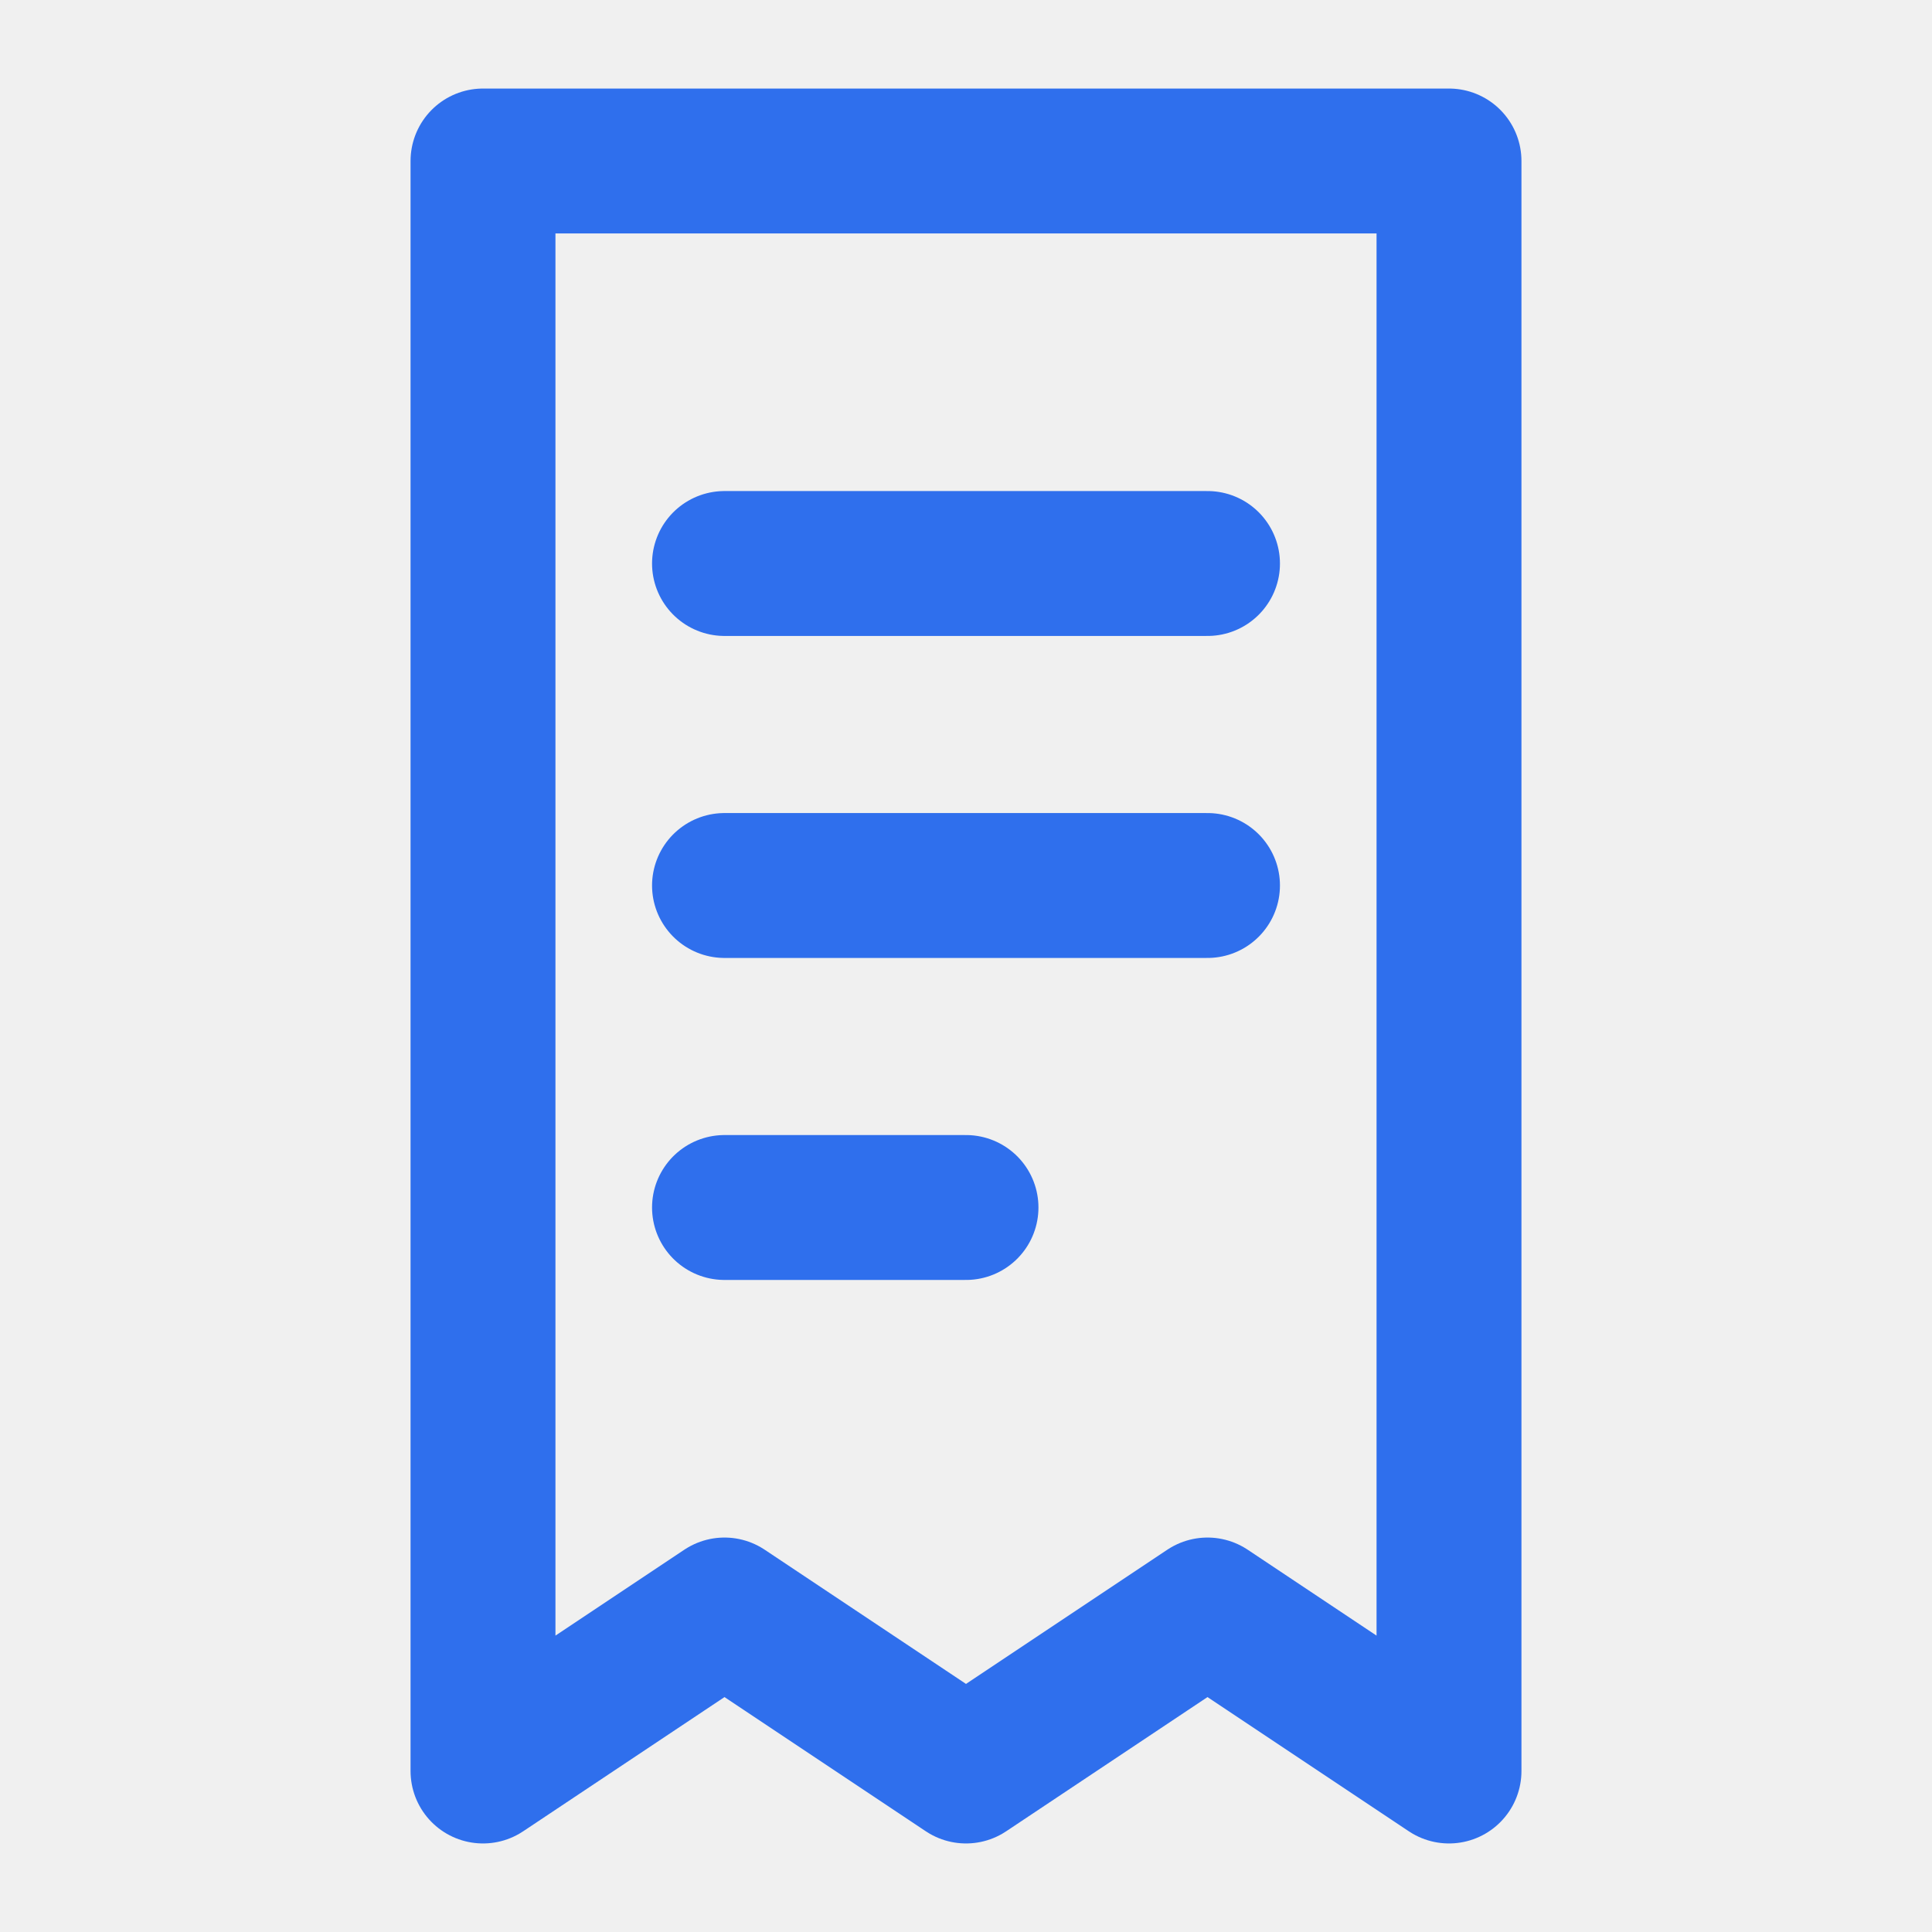
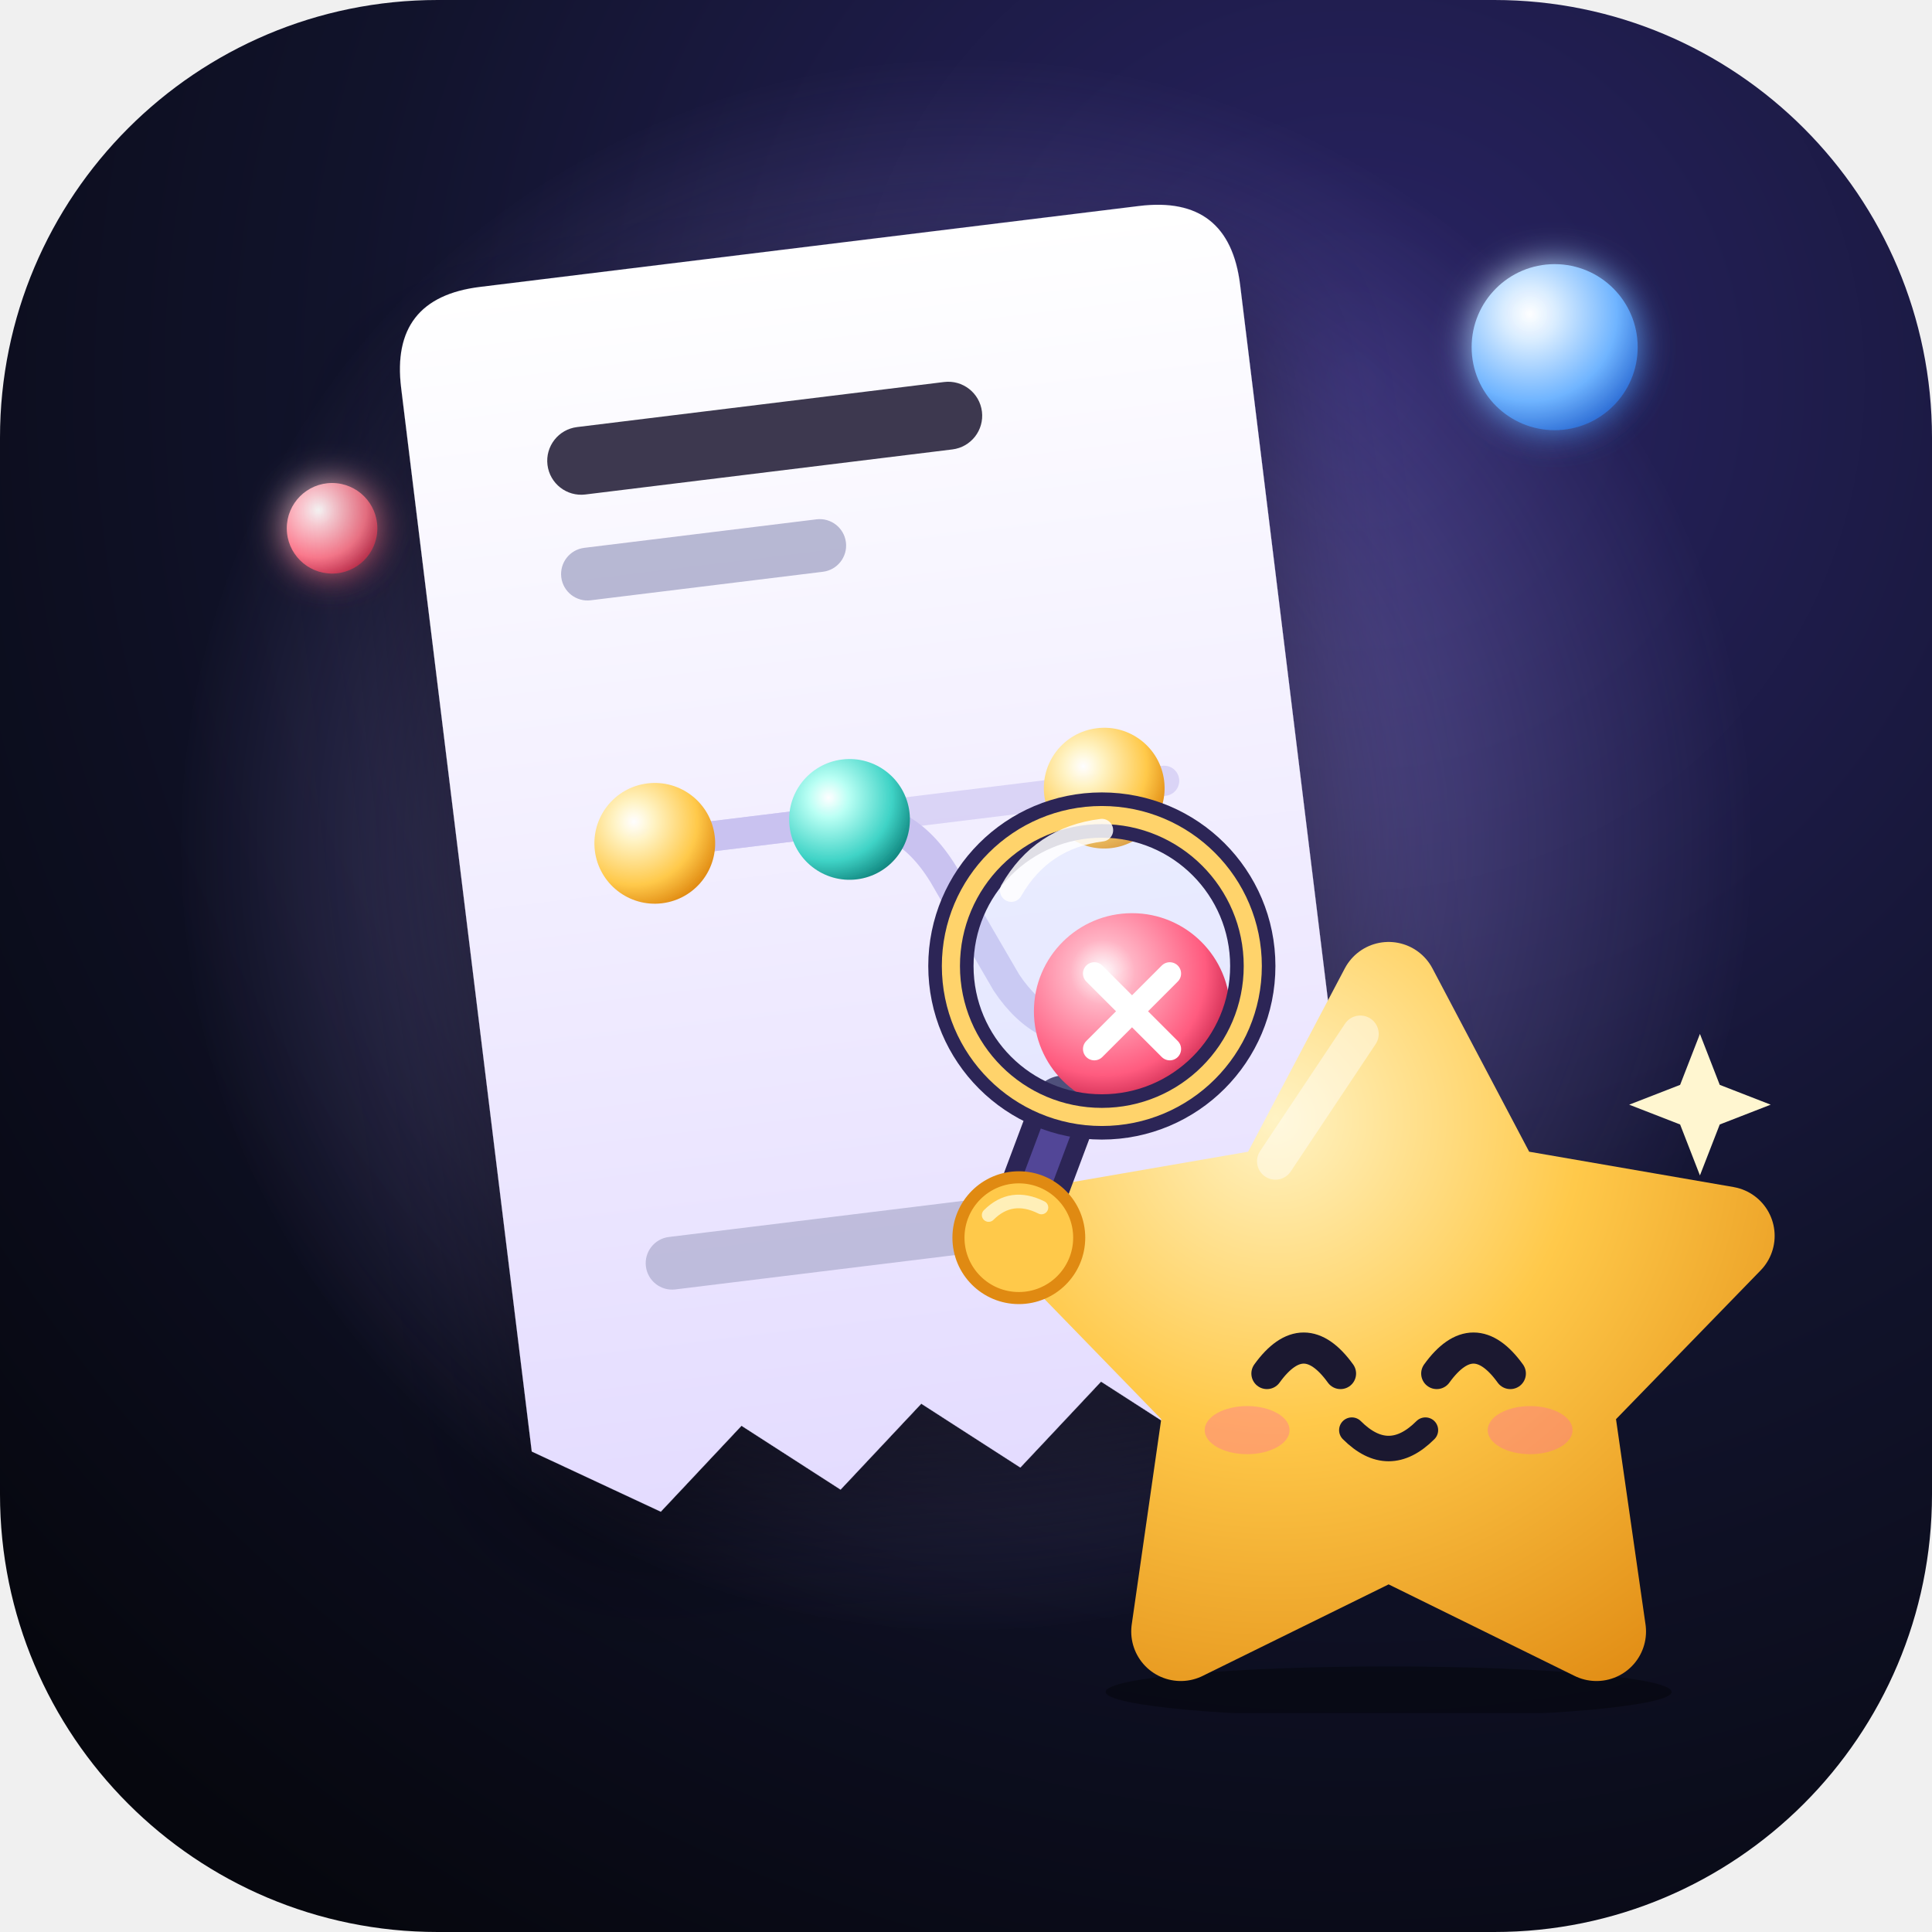
- <svg xmlns="http://www.w3.org/2000/svg" viewBox="0 0 24 24" fill="none" stroke="#2f6fed" stroke-width="1.8" stroke-linecap="round" stroke-linejoin="round">
-   <path d="M6 2h12v20l-3-2-3 2-3-2-3 2z" />
-   <path d="M9 7h6M9 11h6M9 15h3" />
+ <svg xmlns="http://www.w3.org/2000/svg" width="256" height="256" viewBox="0 0 256 256">
+   <defs>
+     <mask id="crescent" maskUnits="userSpaceOnUse" x="0" y="0" width="64" height="56">
+       <rect width="64" height="56" fill="#fff" />
+       <circle cx="47" cy="19" r="15" fill="#000" />
+     </mask>
+     <radialGradient id="orb-fail" cx="35%" cy="30%" r="75%">
+       <stop offset="0%" stop-color="#fff" stop-opacity=".95" />
+       <stop offset="22%" stop-color="#ffb3c4" />
+       <stop offset="70%" stop-color="#ff5b7f" />
+       <stop offset="100%" stop-color="#b3123a" />
+     </radialGradient>
+     <radialGradient id="orb-glass" cx="35%" cy="30%" r="75%">
+       <stop offset="0%" stop-color="#ffffff" stop-opacity=".35" />
+       <stop offset="60%" stop-color="#1a1d33" stop-opacity=".9" />
+       <stop offset="100%" stop-color="#0b0d1a" />
+     </radialGradient>
+     <linearGradient id="rim" x1="0" x2="1">
+       <stop offset="0%" stop-color="#6fb4ff" />
+       <stop offset="35%" stop-color="#a58bff" />
+       <stop offset="65%" stop-color="#ffc94a" />
+       <stop offset="100%" stop-color="#ff7b8f" />
+     </linearGradient>
+     <radialGradient id="body-0" gradientUnits="userSpaceOnUse" cx="24" cy="14" r="48">
+       <stop offset="0%" stop-color="#fff3c4" />
+       <stop offset="45%" stop-color="#ffc94a" />
+       <stop offset="100%" stop-color="#e08a12" />
+     </radialGradient>
+     <radialGradient id="orb-0" cx="35%" cy="30%" r="75%">
+       <stop offset="0%" stop-color="#ffffff" stop-opacity=".95" />
+       <stop offset="22%" stop-color="#fff3c4" />
+       <stop offset="70%" stop-color="#ffc94a" />
+       <stop offset="100%" stop-color="#e08a12" />
+     </radialGradient>
+     <linearGradient id="tail-0" x1="1" x2="0" y1="0" y2="0">
+       <stop offset="0%" stop-color="#ffc94a" stop-opacity=".9" />
+       <stop offset="100%" stop-color="#fff3c4" stop-opacity="0" />
+     </linearGradient>
+     <radialGradient id="body-1" gradientUnits="userSpaceOnUse" cx="24" cy="14" r="48">
+       <stop offset="0%" stop-color="#b9fff4" />
+       <stop offset="45%" stop-color="#3fd3c6" />
+       <stop offset="100%" stop-color="#11867f" />
+     </radialGradient>
+     <radialGradient id="orb-1" cx="35%" cy="30%" r="75%">
+       <stop offset="0%" stop-color="#ffffff" stop-opacity=".95" />
+       <stop offset="22%" stop-color="#b9fff4" />
+       <stop offset="70%" stop-color="#3fd3c6" />
+       <stop offset="100%" stop-color="#11867f" />
+     </radialGradient>
+     <linearGradient id="tail-1" x1="1" x2="0" y1="0" y2="0">
+       <stop offset="0%" stop-color="#3fd3c6" stop-opacity=".9" />
+       <stop offset="100%" stop-color="#b9fff4" stop-opacity="0" />
+     </linearGradient>
+     <radialGradient id="body-2" gradientUnits="userSpaceOnUse" cx="24" cy="14" r="48">
+       <stop offset="0%" stop-color="#ffd0d8" />
+       <stop offset="45%" stop-color="#ff7b8f" />
+       <stop offset="100%" stop-color="#cc3554" />
+     </radialGradient>
+     <radialGradient id="orb-2" cx="35%" cy="30%" r="75%">
+       <stop offset="0%" stop-color="#ffffff" stop-opacity=".95" />
+       <stop offset="22%" stop-color="#ffd0d8" />
+       <stop offset="70%" stop-color="#ff7b8f" />
+       <stop offset="100%" stop-color="#cc3554" />
+     </radialGradient>
+     <linearGradient id="tail-2" x1="1" x2="0" y1="0" y2="0">
+       <stop offset="0%" stop-color="#ff7b8f" stop-opacity=".9" />
+       <stop offset="100%" stop-color="#ffd0d8" stop-opacity="0" />
+     </linearGradient>
+     <radialGradient id="body-3" gradientUnits="userSpaceOnUse" cx="24" cy="14" r="48">
+       <stop offset="0%" stop-color="#e3d9ff" />
+       <stop offset="45%" stop-color="#a58bff" />
+       <stop offset="100%" stop-color="#6646d8" />
+     </radialGradient>
+     <radialGradient id="orb-3" cx="35%" cy="30%" r="75%">
+       <stop offset="0%" stop-color="#ffffff" stop-opacity=".95" />
+       <stop offset="22%" stop-color="#e3d9ff" />
+       <stop offset="70%" stop-color="#a58bff" />
+       <stop offset="100%" stop-color="#6646d8" />
+     </radialGradient>
+     <linearGradient id="tail-3" x1="1" x2="0" y1="0" y2="0">
+       <stop offset="0%" stop-color="#a58bff" stop-opacity=".9" />
+       <stop offset="100%" stop-color="#e3d9ff" stop-opacity="0" />
+     </linearGradient>
+     <radialGradient id="body-4" gradientUnits="userSpaceOnUse" cx="24" cy="14" r="48">
+       <stop offset="0%" stop-color="#d8ecff" />
+       <stop offset="45%" stop-color="#6fb4ff" />
+       <stop offset="100%" stop-color="#2f6fd6" />
+     </radialGradient>
+     <radialGradient id="orb-4" cx="35%" cy="30%" r="75%">
+       <stop offset="0%" stop-color="#ffffff" stop-opacity=".95" />
+       <stop offset="22%" stop-color="#d8ecff" />
+       <stop offset="70%" stop-color="#6fb4ff" />
+       <stop offset="100%" stop-color="#2f6fd6" />
+     </radialGradient>
+     <linearGradient id="tail-4" x1="1" x2="0" y1="0" y2="0">
+       <stop offset="0%" stop-color="#6fb4ff" stop-opacity=".9" />
+       <stop offset="100%" stop-color="#d8ecff" stop-opacity="0" />
+     </linearGradient>
+     <radialGradient id="body-5" gradientUnits="userSpaceOnUse" cx="24" cy="14" r="48">
+       <stop offset="0%" stop-color="#dcffd9" />
+       <stop offset="45%" stop-color="#7fe08f" />
+       <stop offset="100%" stop-color="#2f9a49" />
+     </radialGradient>
+     <radialGradient id="orb-5" cx="35%" cy="30%" r="75%">
+       <stop offset="0%" stop-color="#ffffff" stop-opacity=".95" />
+       <stop offset="22%" stop-color="#dcffd9" />
+       <stop offset="70%" stop-color="#7fe08f" />
+       <stop offset="100%" stop-color="#2f9a49" />
+     </radialGradient>
+     <linearGradient id="tail-5" x1="1" x2="0" y1="0" y2="0">
+       <stop offset="0%" stop-color="#7fe08f" stop-opacity=".9" />
+       <stop offset="100%" stop-color="#dcffd9" stop-opacity="0" />
+     </linearGradient>
+     <radialGradient id="body-6" gradientUnits="userSpaceOnUse" cx="24" cy="14" r="48">
+       <stop offset="0%" stop-color="#ffd9b8" />
+       <stop offset="45%" stop-color="#ff9f5a" />
+       <stop offset="100%" stop-color="#c95e12" />
+     </radialGradient>
+     <radialGradient id="orb-6" cx="35%" cy="30%" r="75%">
+       <stop offset="0%" stop-color="#ffffff" stop-opacity=".95" />
+       <stop offset="22%" stop-color="#ffd9b8" />
+       <stop offset="70%" stop-color="#ff9f5a" />
+       <stop offset="100%" stop-color="#c95e12" />
+     </radialGradient>
+     <linearGradient id="tail-6" x1="1" x2="0" y1="0" y2="0">
+       <stop offset="0%" stop-color="#ff9f5a" stop-opacity=".9" />
+       <stop offset="100%" stop-color="#ffd9b8" stop-opacity="0" />
+     </linearGradient>
+   </defs>
+   <defs>
+     <radialGradient id="bgG" cx="70%" cy="20%" r="95%">
+       <stop offset="0%" stop-color="#2a2466" />
+       <stop offset="55%" stop-color="#11132b" />
+       <stop offset="100%" stop-color="#06070e" />
+     </radialGradient>
+     <radialGradient id="glowG" cx="50%" cy="50%" r="50%">
+       <stop offset="0%" stop-color="#b9a6ff" stop-opacity=".55" />
+       <stop offset="100%" stop-color="#b9a6ff" stop-opacity="0" />
+     </radialGradient>
+     <linearGradient id="paperG" x1="0" y1="0" x2="0" y2="1">
+       <stop offset="0%" stop-color="#ffffff" />
+       <stop offset="100%" stop-color="#e4dcff" />
+     </linearGradient>
+     <filter id="soft" x="-30%" y="-30%" width="160%" height="160%">
+       <feDropShadow dx="0" dy="8" stdDeviation="9" flood-color="#000" flood-opacity=".45" />
+     </filter>
+     <filter id="orbGlow" x="-80%" y="-80%" width="260%" height="260%">
+       <feGaussianBlur stdDeviation="2.4" result="b" />
+       <feMerge>
+         <feMergeNode in="b" />
+         <feMergeNode in="SourceGraphic" />
+       </feMerge>
+     </filter>
+   </defs>
+   <rect width="256" height="256" rx="58" fill="url(#bgG)" />
+   <circle cx="128" cy="112" r="104" fill="url(#glowG)" />
+   <circle cx="206" cy="46" r="11" fill="url(#orb-4)" filter="url(#orbGlow)" />
+   <circle cx="44" cy="70" r="6" fill="url(#orb-2)" filter="url(#orbGlow)" />
+   <g transform="rotate(-7 118 120)" filter="url(#soft)">
+     <path d="M62 44 Q62 32 74 32 L162 32 Q174 32 174 44 L174 196 L162 186 L150 196 L138 186 L126 196 L114 186 L102 196 L90 186 L78 196 L62 186 Z" fill="url(#paperG)" />
+     <rect x="80" y="52" width="58" height="9" rx="4.5" fill="#1b1830" opacity=".85" />
+     <rect x="80" y="68" width="38" height="7" rx="3.5" fill="#9b9cc0" opacity=".7" />
+     <path d="M86 108 L114 108 Q122 108 126 118 L132 132 Q136 140 144 140 L158 140" stroke="#c9c2f0" stroke-width="4" fill="none" stroke-linecap="round" />
+     <path d="M86 108 L156 108" stroke="#c9c2f0" stroke-width="4" stroke-linecap="round" opacity=".6" />
+     <circle cx="88" cy="108" r="8" fill="url(#orb-0)" />
+     <circle cx="114" cy="108" r="8" fill="url(#orb-1)" />
+     <circle cx="148" cy="108" r="8" fill="url(#orb-0)" />
+     <circle cx="150" cy="140" r="8" fill="url(#orb-fail)" />
+     <rect x="80" y="160" width="46" height="7" rx="3.5" fill="#9b9cc0" opacity=".55" />
+   </g>
+   <svg x="124" y="122" class="av av-happy" width="120" height="105" viewBox="0 0 64 56" role="img" aria-label="Nova">
+     <ellipse cx="32" cy="54.5" rx="20" ry="1.8" fill="#000" opacity=".35" />
+     <path d="M32.00,5.00 L39.64,19.48 L55.78,22.27 L44.36,34.02 L46.69,50.23 L32.00,43.00 L17.31,50.23 L19.64,34.02 L8.22,22.27 L24.36,19.48 Z" fill="url(#body-0)" stroke="url(#body-0)" stroke-width="7" stroke-linejoin="round" />
+     <path d="M24 17 L30 8" stroke="#fff" stroke-opacity=".45" stroke-width="2.6" fill="none" stroke-linecap="round" />
+     <path class="" d="M54 8 l1.4 3.6 3.6 1.4 -3.6 1.4 -1.4 3.6 -1.4 -3.6 -3.6 -1.4 3.6 -1.4z" fill="#fff6d0" />
+     <path d="M23.4 32 q2.6 -3.6 5.2 0 M35.4 32 q2.6 -3.6 5.2 0" stroke="#1b1830" stroke-width="2.2" fill="none" stroke-linecap="round" />
+     <path d="M29.4 36 q2.6 2.6 5.2 0" stroke="#1b1830" stroke-width="1.8" fill="none" stroke-linecap="round" />
+     <ellipse cx="22" cy="36" rx="3" ry="1.7" fill="#ff6f9a" opacity=".4" />
+     <ellipse cx="42" cy="36" rx="3" ry="1.7" fill="#ff6f9a" opacity=".4" />
+   </svg>
+   <g id="magnifier">
+     <clipPath id="lensClip">
+       <circle cx="146" cy="128" r="20" />
+     </clipPath>
+     <line x1="141" y1="147" x2="135" y2="163" stroke="#2c2556" stroke-width="9" stroke-linecap="round" />
+     <line x1="141" y1="147" x2="135" y2="163" stroke="#5b4fa8" stroke-width="4" stroke-linecap="round" opacity=".8" />
+     <circle cx="146" cy="128" r="20" fill="#cfe9ff" fill-opacity=".22" />
+     <g clip-path="url(#lensClip)">
+       <circle cx="150" cy="134" r="13" fill="url(#orb-fail)" />
+       <path d="M145 129 l10 10 M155 129 l-10 10" stroke="#fff" stroke-width="3" stroke-linecap="round" />
+     </g>
+     <circle cx="146" cy="128" r="20" fill="none" stroke="#2c2556" stroke-width="6" />
+     <circle cx="146" cy="128" r="20" fill="none" stroke="#ffd36b" stroke-width="2.4" />
+     <path d="M134 118 Q138 111 146 110" stroke="#fff" stroke-width="3" fill="none" stroke-linecap="round" opacity=".85" />
+     <circle cx="135" cy="164" r="8" fill="#ffc94a" stroke="#e08a12" stroke-width="1.6" />
+     <path d="M131 161 q3 -3 7 -1" stroke="#fff3c4" stroke-width="1.8" fill="none" stroke-linecap="round" opacity=".9" />
+   </g>
</svg>
